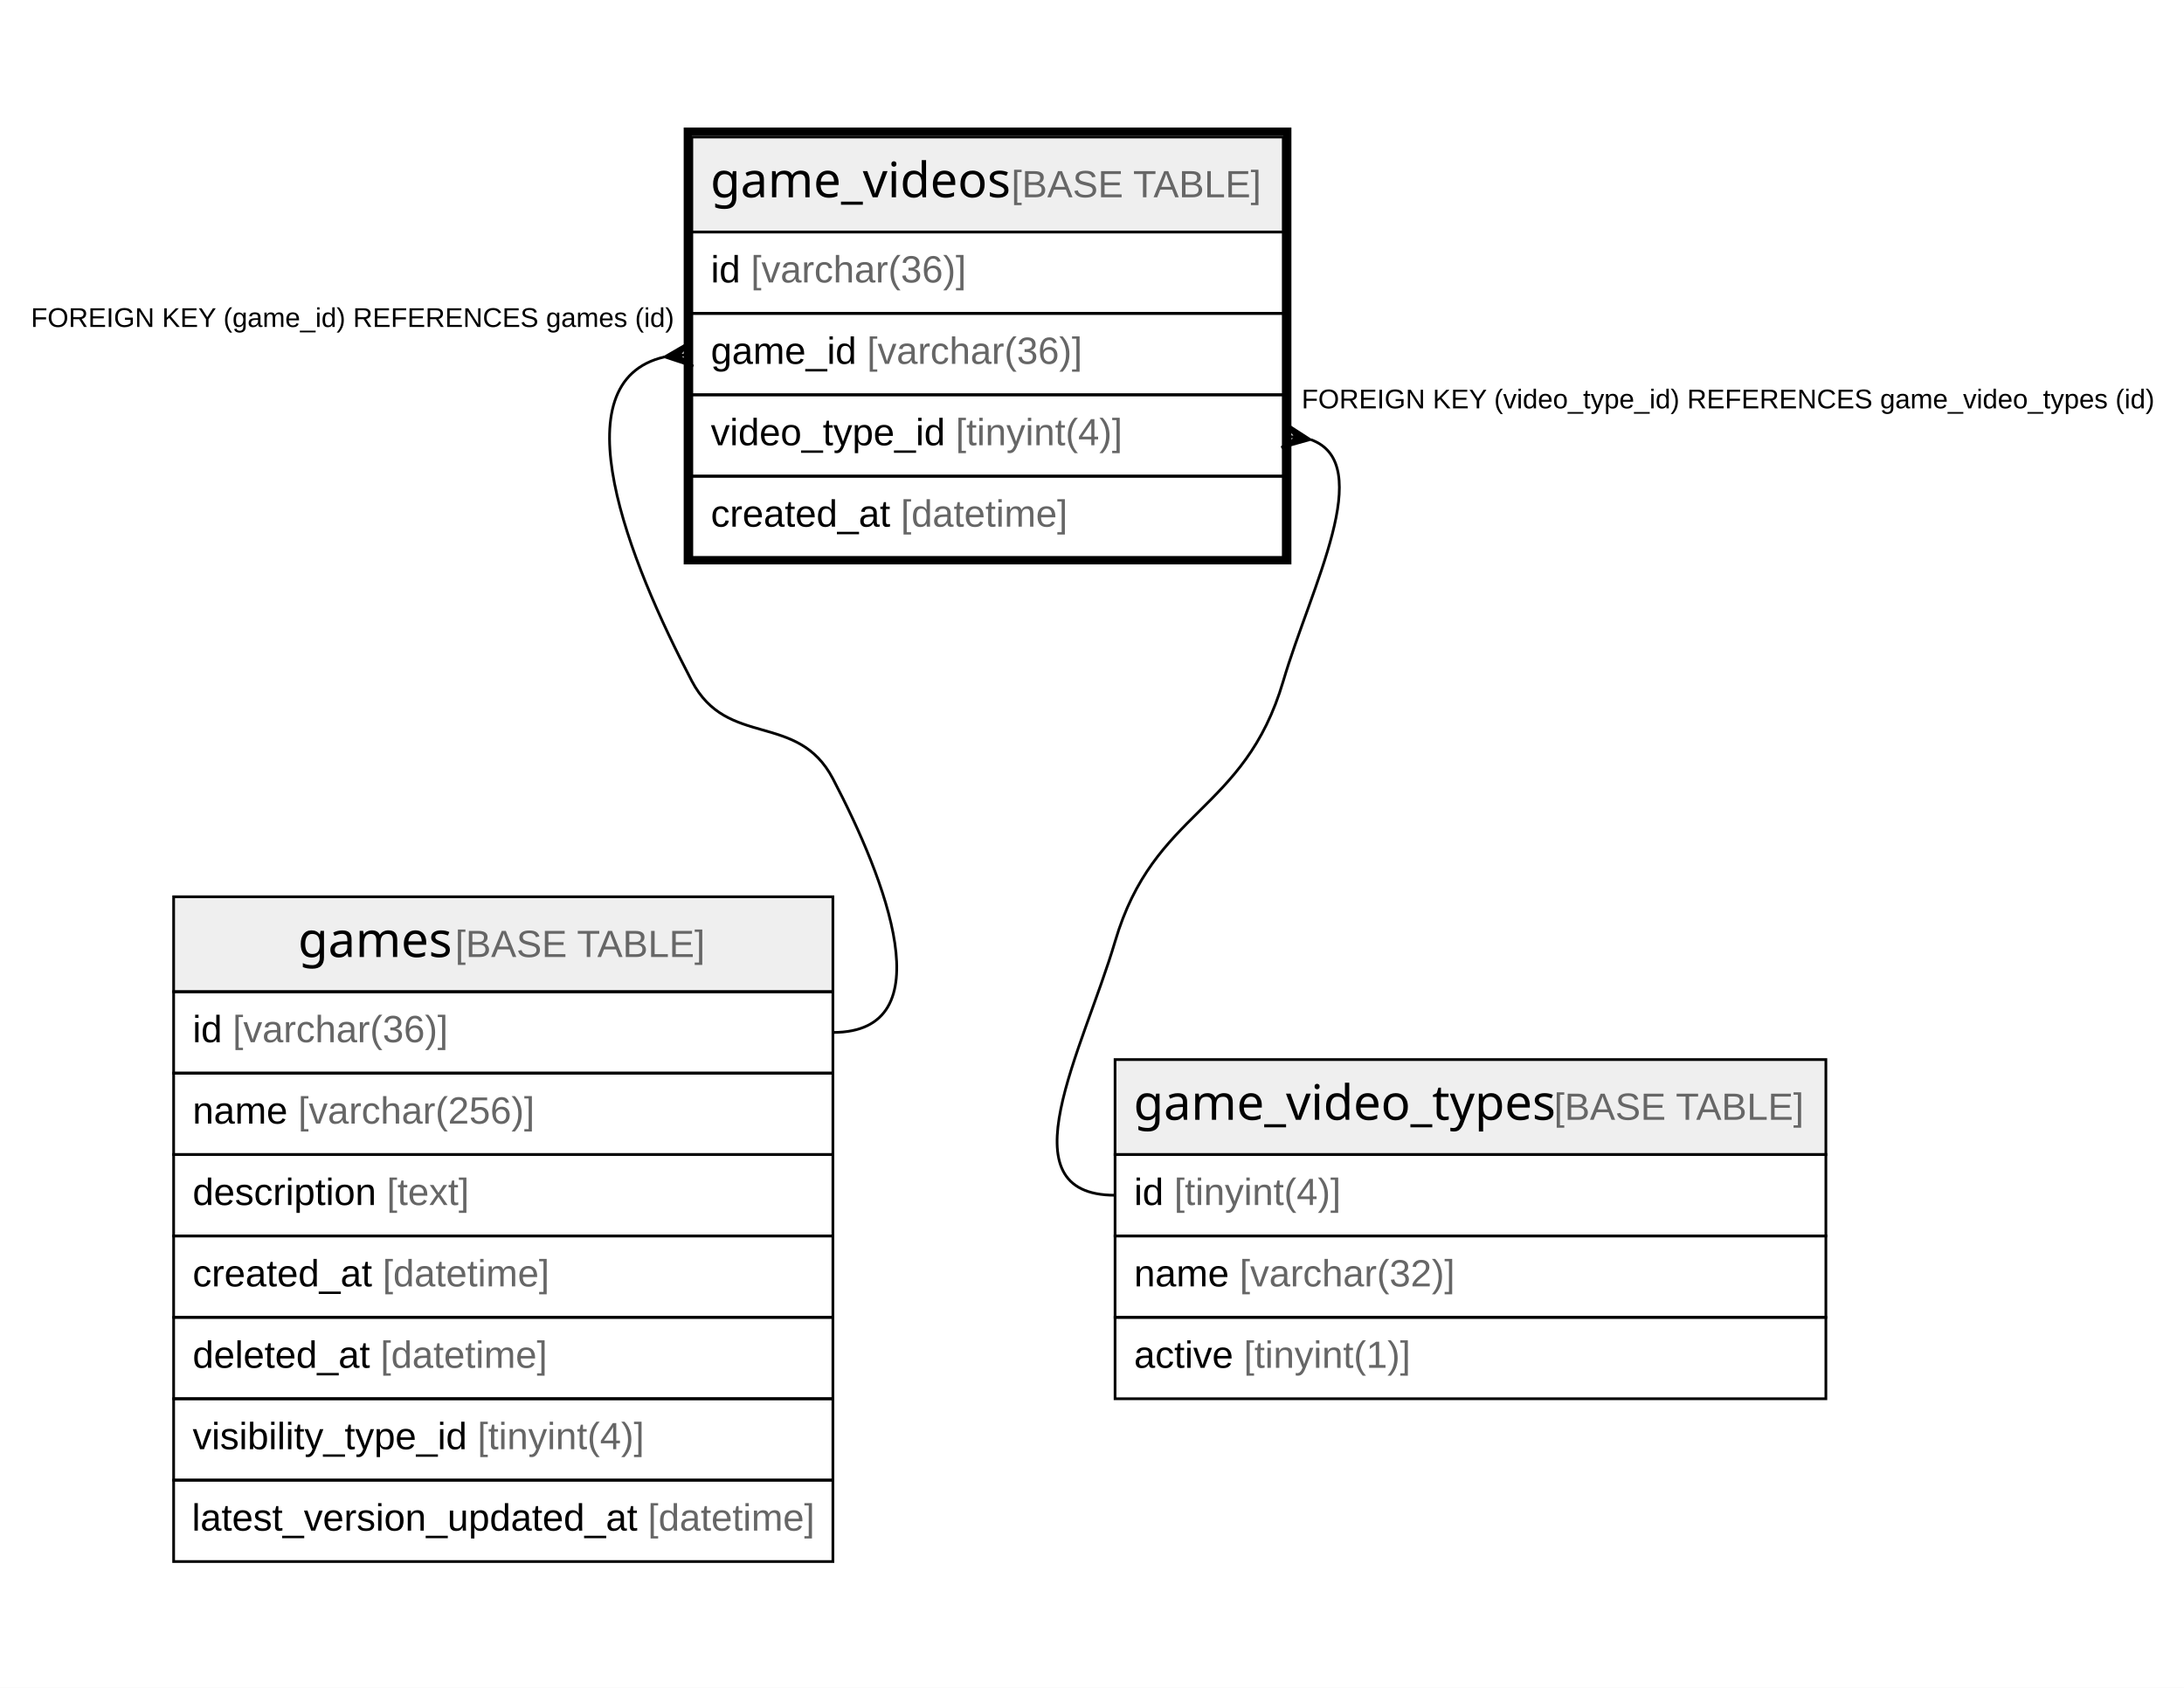
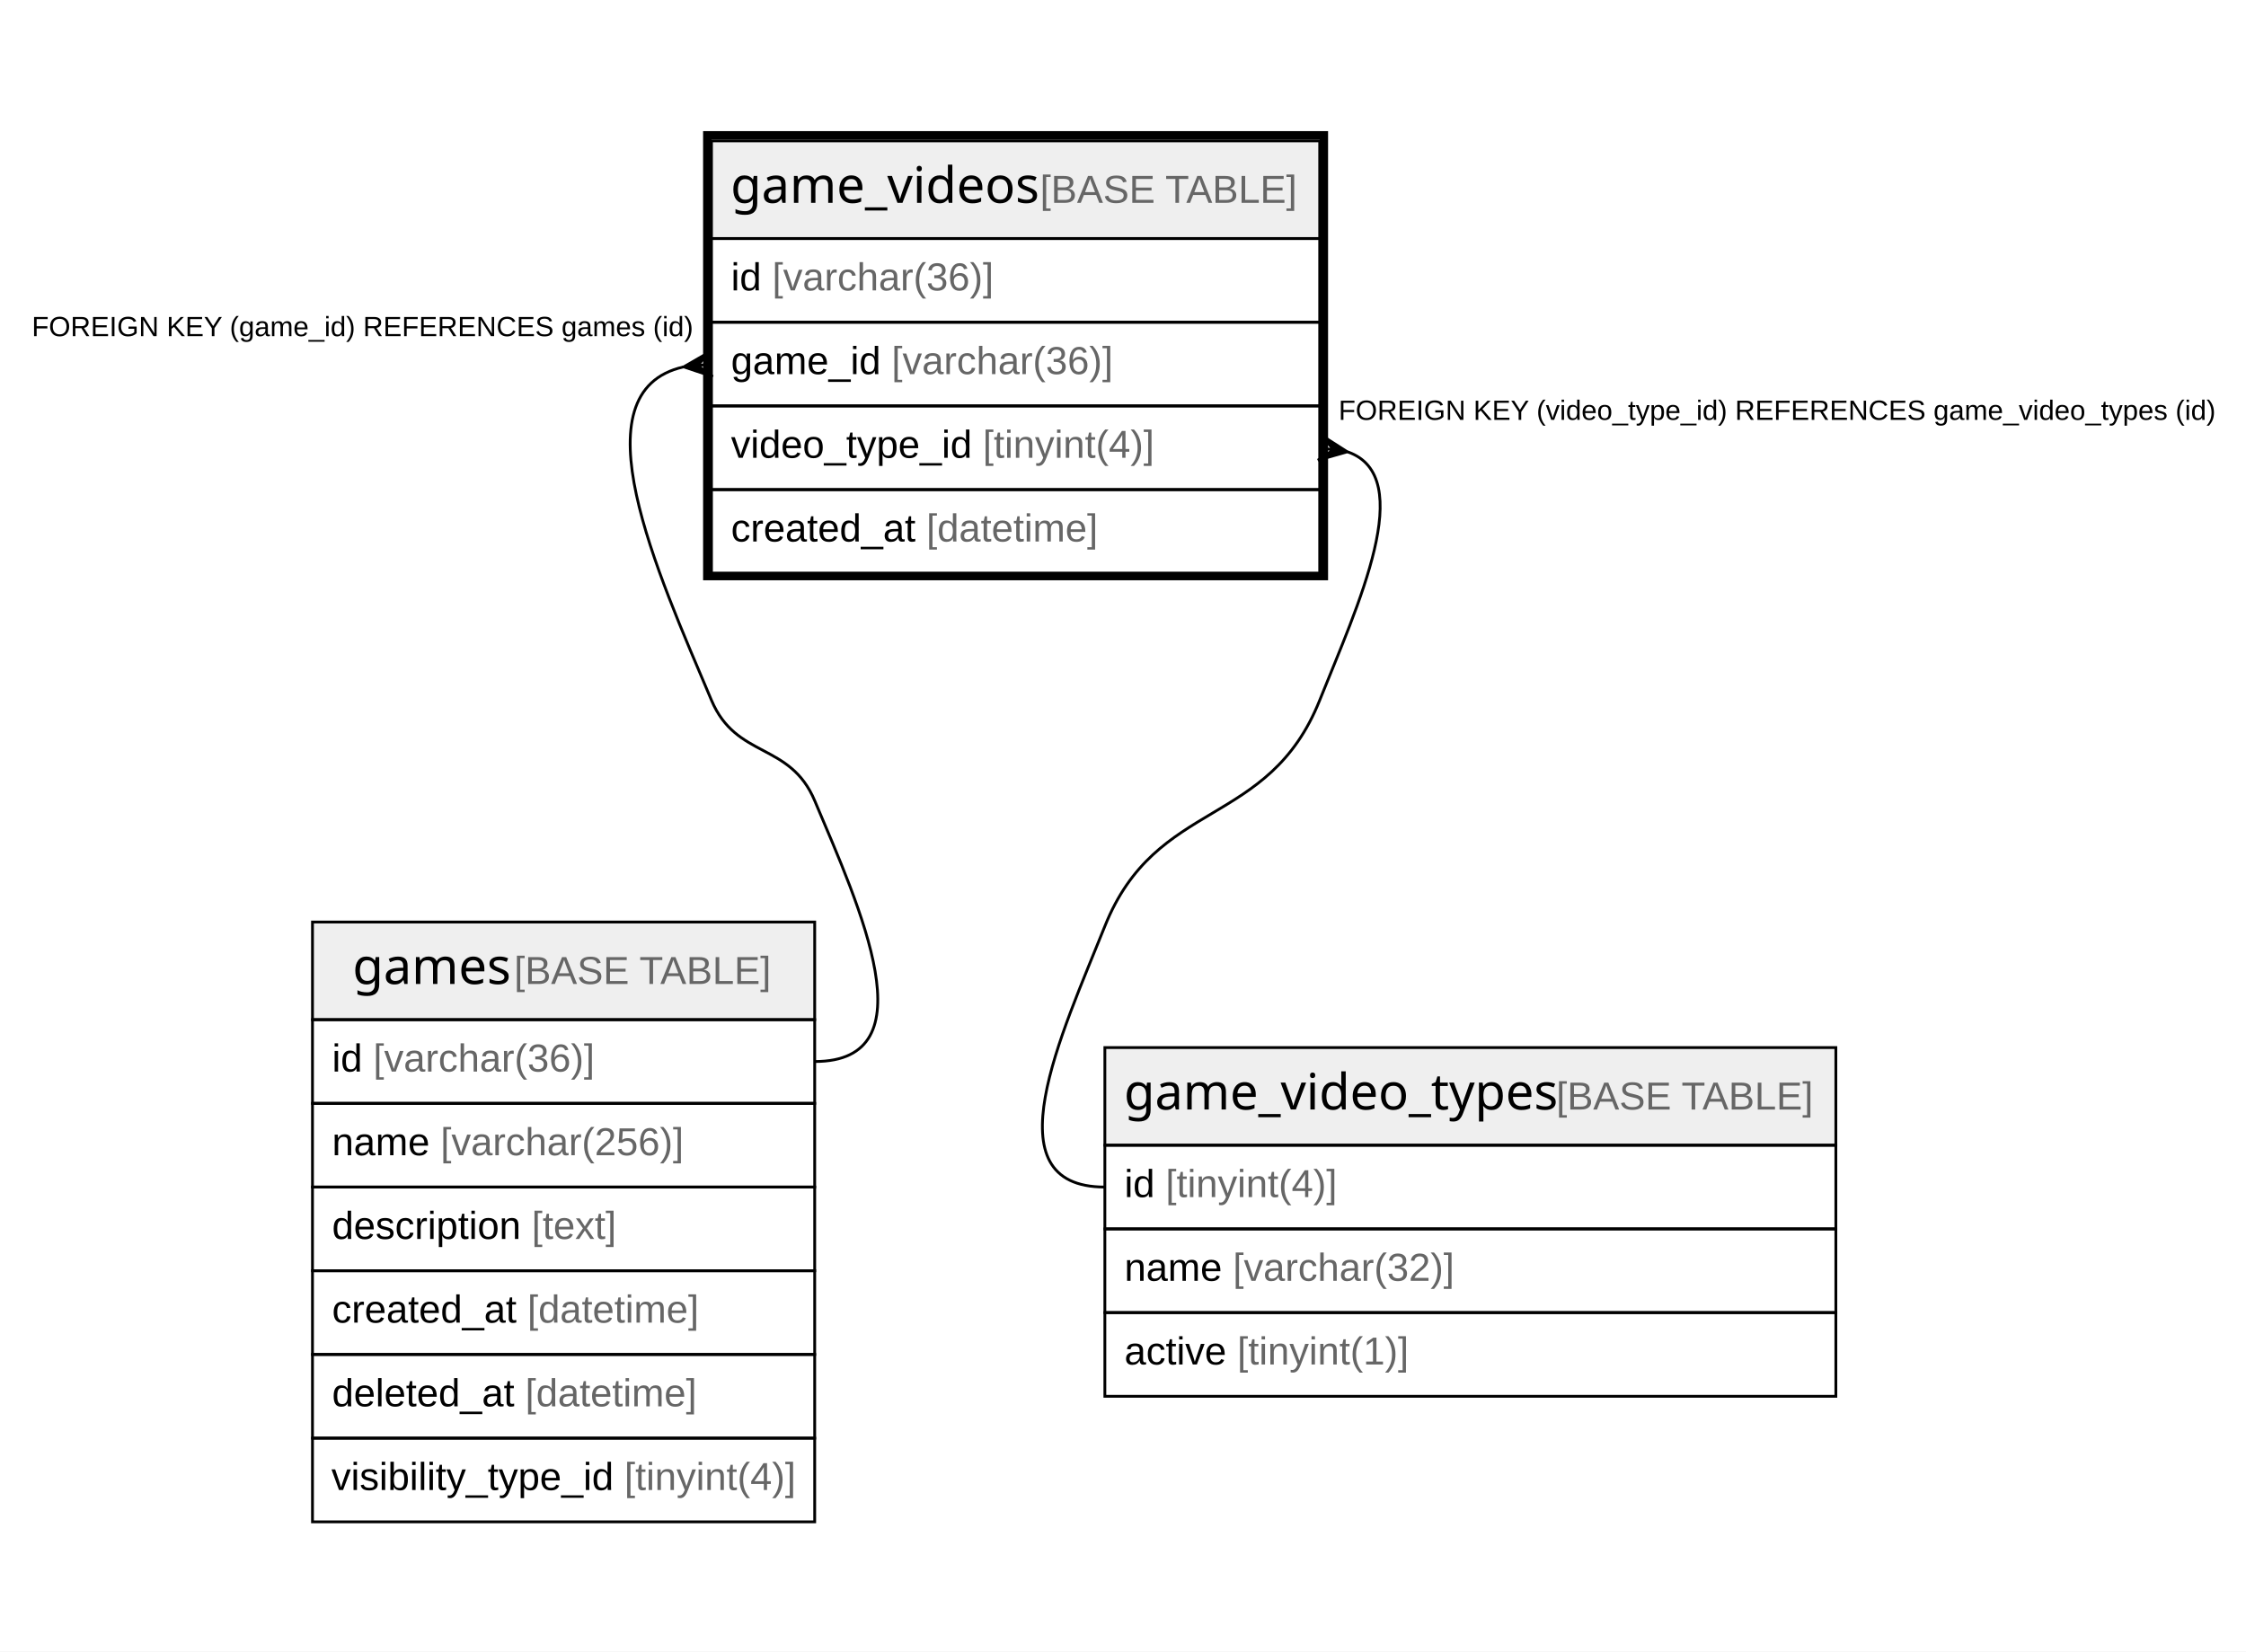
- <svg xmlns="http://www.w3.org/2000/svg" width="805pt" height="622pt" viewBox="0.00 0.00 805.00 622.00">
-   <g id="graph0" class="graph" transform="scale(1 1) rotate(0) translate(4 618)">
-     <polygon fill="#ffffff" stroke="transparent" points="-4,4 -4,-618 801,-618 801,4 -4,4" />
+ <svg xmlns="http://www.w3.org/2000/svg" width="805pt" height="592pt" viewBox="0.00 0.00 805.00 592.00">
+   <g id="graph0" class="graph" transform="scale(1 1) rotate(0) translate(4 588)">
+     <polygon fill="#ffffff" stroke="transparent" points="-4,4 -4,-588 801,-588 801,4 -4,4" />
    <g id="node1" class="node">
-       <polygon fill="#efefef" stroke="transparent" points="251,-532.5 251,-567.5 469,-567.5 469,-532.5 251,-532.5" />
-       <polygon fill="none" stroke="#000000" points="251,-532.5 251,-567.5 469,-567.5 469,-532.5 251,-532.5" />
-       <text text-anchor="start" x="257.858" y="-545.3" font-family="Arial Bold" font-size="18.00" fill="#000000">game_videos</text>
-       <text text-anchor="start" x="364.888" y="-545.3" font-family="Arial" font-size="14.00" fill="#000000"> </text>
-       <text text-anchor="start" x="368.779" y="-545.3" font-family="Arial" font-size="14.00" fill="#666666">[BASE TABLE]</text>
-       <polygon fill="none" stroke="#000000" points="251,-502.5 251,-532.5 469,-532.5 469,-502.5 251,-502.5" />
-       <text text-anchor="start" x="258" y="-513.9" font-family="Arial" font-size="14.00" fill="#000000">id </text>
-       <text text-anchor="start" x="272.78" y="-513.9" font-family="Arial" font-size="14.00" fill="#666666">[varchar(36)]</text>
+       <polygon fill="#efefef" stroke="transparent" points="251,-502.5 251,-537.5 469,-537.5 469,-502.5 251,-502.5" />
+       <polygon fill="none" stroke="#000000" points="251,-502.5 251,-537.5 469,-537.5 469,-502.5 251,-502.5" />
+       <text text-anchor="start" x="257.858" y="-515.3" font-family="Arial Bold" font-size="18.00" fill="#000000">game_videos</text>
+       <text text-anchor="start" x="364.888" y="-515.3" font-family="Arial" font-size="14.00" fill="#000000"> </text>
+       <text text-anchor="start" x="368.779" y="-515.3" font-family="Arial" font-size="14.00" fill="#666666">[BASE TABLE]</text>
      <polygon fill="none" stroke="#000000" points="251,-472.5 251,-502.5 469,-502.5 469,-472.5 251,-472.5" />
-       <text text-anchor="start" x="258" y="-483.9" font-family="Arial" font-size="14.00" fill="#000000">game_id </text>
-       <text text-anchor="start" x="315.571" y="-483.9" font-family="Arial" font-size="14.00" fill="#666666">[varchar(36)]</text>
+       <text text-anchor="start" x="258" y="-483.9" font-family="Arial" font-size="14.00" fill="#000000">id </text>
+       <text text-anchor="start" x="272.78" y="-483.9" font-family="Arial" font-size="14.00" fill="#666666">[varchar(36)]</text>
      <polygon fill="none" stroke="#000000" points="251,-442.5 251,-472.5 469,-472.5 469,-442.5 251,-442.5" />
-       <text text-anchor="start" x="258" y="-453.9" font-family="Arial" font-size="14.00" fill="#000000">video_type_id </text>
-       <text text-anchor="start" x="348.255" y="-453.9" font-family="Arial" font-size="14.00" fill="#666666">[tinyint(4)]</text>
+       <text text-anchor="start" x="258" y="-453.9" font-family="Arial" font-size="14.00" fill="#000000">game_id </text>
+       <text text-anchor="start" x="315.571" y="-453.9" font-family="Arial" font-size="14.00" fill="#666666">[varchar(36)]</text>
      <polygon fill="none" stroke="#000000" points="251,-412.5 251,-442.5 469,-442.5 469,-412.5 251,-412.5" />
-       <text text-anchor="start" x="258" y="-423.9" font-family="Arial" font-size="14.00" fill="#000000">created_at </text>
-       <text text-anchor="start" x="328.028" y="-423.9" font-family="Arial" font-size="14.00" fill="#666666">[datetime]</text>
-       <polygon fill="none" stroke="#000000" stroke-width="3" points="249.5,-411.5 249.5,-569.5 470.5,-569.5 470.5,-411.5 249.5,-411.5" />
+       <text text-anchor="start" x="258" y="-423.9" font-family="Arial" font-size="14.00" fill="#000000">video_type_id </text>
+       <text text-anchor="start" x="348.255" y="-423.9" font-family="Arial" font-size="14.00" fill="#666666">[tinyint(4)]</text>
+       <polygon fill="none" stroke="#000000" points="251,-382.5 251,-412.5 469,-412.5 469,-382.5 251,-382.5" />
+       <text text-anchor="start" x="258" y="-393.9" font-family="Arial" font-size="14.00" fill="#000000">created_at </text>
+       <text text-anchor="start" x="328.028" y="-393.9" font-family="Arial" font-size="14.00" fill="#666666">[datetime]</text>
+       <polygon fill="none" stroke="#000000" stroke-width="3" points="249.5,-381.5 249.5,-539.5 470.5,-539.5 470.5,-381.5 249.5,-381.5" />
    </g>
    <g id="node2" class="node">
-       <polygon fill="#efefef" stroke="transparent" points="60,-252.5 60,-287.5 303,-287.5 303,-252.5 60,-252.5" />
-       <polygon fill="none" stroke="#000000" points="60,-252.5 60,-287.5 303,-287.5 303,-252.5 60,-252.5" />
-       <text text-anchor="start" x="105.868" y="-265.3" font-family="Arial Bold" font-size="18.00" fill="#000000">games</text>
-       <text text-anchor="start" x="159.879" y="-265.3" font-family="Arial" font-size="14.00" fill="#000000"> </text>
-       <text text-anchor="start" x="163.769" y="-265.3" font-family="Arial" font-size="14.00" fill="#666666">[BASE TABLE]</text>
-       <polygon fill="none" stroke="#000000" points="60,-222.5 60,-252.5 303,-252.5 303,-222.5 60,-222.5" />
-       <text text-anchor="start" x="67" y="-233.9" font-family="Arial" font-size="14.00" fill="#000000">id </text>
-       <text text-anchor="start" x="81.78" y="-233.9" font-family="Arial" font-size="14.00" fill="#666666">[varchar(36)]</text>
-       <polygon fill="none" stroke="#000000" points="60,-192.5 60,-222.5 303,-222.5 303,-192.5 60,-192.5" />
-       <text text-anchor="start" x="67" y="-203.9" font-family="Arial" font-size="14.00" fill="#000000">name </text>
-       <text text-anchor="start" x="105.899" y="-203.9" font-family="Arial" font-size="14.00" fill="#666666">[varchar(256)]</text>
-       <polygon fill="none" stroke="#000000" points="60,-162.5 60,-192.5 303,-192.5 303,-162.5 60,-162.5" />
-       <text text-anchor="start" x="67" y="-173.9" font-family="Arial" font-size="14.00" fill="#000000">description </text>
-       <text text-anchor="start" x="138.568" y="-173.9" font-family="Arial" font-size="14.00" fill="#666666">[text]</text>
-       <polygon fill="none" stroke="#000000" points="60,-132.5 60,-162.5 303,-162.5 303,-132.5 60,-132.5" />
-       <text text-anchor="start" x="67" y="-143.9" font-family="Arial" font-size="14.00" fill="#000000">created_at </text>
-       <text text-anchor="start" x="137.028" y="-143.9" font-family="Arial" font-size="14.00" fill="#666666">[datetime]</text>
-       <polygon fill="none" stroke="#000000" points="60,-102.5 60,-132.5 303,-132.5 303,-102.5 60,-102.5" />
-       <text text-anchor="start" x="67" y="-113.9" font-family="Arial" font-size="14.00" fill="#000000">deleted_at </text>
-       <text text-anchor="start" x="136.257" y="-113.9" font-family="Arial" font-size="14.00" fill="#666666">[datetime]</text>
-       <polygon fill="none" stroke="#000000" points="60,-72.5 60,-102.5 303,-102.5 303,-72.5 60,-72.5" />
-       <text text-anchor="start" x="67" y="-83.9" font-family="Arial" font-size="14.00" fill="#000000">visibility_type_id </text>
-       <text text-anchor="start" x="172.007" y="-83.9" font-family="Arial" font-size="14.00" fill="#666666">[tinyint(4)]</text>
-       <polygon fill="none" stroke="#000000" points="60,-42.5 60,-72.5 303,-72.5 303,-42.5 60,-42.5" />
-       <text text-anchor="start" x="66.737" y="-53.9" font-family="Arial" font-size="14.00" fill="#000000">latest_version_updated_at </text>
-       <text text-anchor="start" x="234.803" y="-53.9" font-family="Arial" font-size="14.00" fill="#666666">[datetime]</text>
+       <polygon fill="#efefef" stroke="transparent" points="108,-222.5 108,-257.5 288,-257.5 288,-222.5 108,-222.5" />
+       <polygon fill="none" stroke="#000000" points="108,-222.5 108,-257.5 288,-257.5 288,-222.5 108,-222.5" />
+       <text text-anchor="start" x="122.368" y="-235.3" font-family="Arial Bold" font-size="18.00" fill="#000000">games</text>
+       <text text-anchor="start" x="176.379" y="-235.3" font-family="Arial" font-size="14.00" fill="#000000"> </text>
+       <text text-anchor="start" x="180.269" y="-235.3" font-family="Arial" font-size="14.00" fill="#666666">[BASE TABLE]</text>
+       <polygon fill="none" stroke="#000000" points="108,-192.5 108,-222.5 288,-222.5 288,-192.5 108,-192.5" />
+       <text text-anchor="start" x="115" y="-203.9" font-family="Arial" font-size="14.00" fill="#000000">id </text>
+       <text text-anchor="start" x="129.78" y="-203.9" font-family="Arial" font-size="14.00" fill="#666666">[varchar(36)]</text>
+       <polygon fill="none" stroke="#000000" points="108,-162.5 108,-192.5 288,-192.5 288,-162.5 108,-162.5" />
+       <text text-anchor="start" x="115" y="-173.9" font-family="Arial" font-size="14.00" fill="#000000">name </text>
+       <text text-anchor="start" x="153.899" y="-173.9" font-family="Arial" font-size="14.00" fill="#666666">[varchar(256)]</text>
+       <polygon fill="none" stroke="#000000" points="108,-132.5 108,-162.5 288,-162.5 288,-132.5 108,-132.5" />
+       <text text-anchor="start" x="115" y="-143.9" font-family="Arial" font-size="14.00" fill="#000000">description </text>
+       <text text-anchor="start" x="186.568" y="-143.9" font-family="Arial" font-size="14.00" fill="#666666">[text]</text>
+       <polygon fill="none" stroke="#000000" points="108,-102.5 108,-132.5 288,-132.5 288,-102.5 108,-102.5" />
+       <text text-anchor="start" x="115" y="-113.9" font-family="Arial" font-size="14.00" fill="#000000">created_at </text>
+       <text text-anchor="start" x="185.028" y="-113.9" font-family="Arial" font-size="14.00" fill="#666666">[datetime]</text>
+       <polygon fill="none" stroke="#000000" points="108,-72.5 108,-102.5 288,-102.5 288,-72.5 108,-72.5" />
+       <text text-anchor="start" x="115" y="-83.9" font-family="Arial" font-size="14.00" fill="#000000">deleted_at </text>
+       <text text-anchor="start" x="184.257" y="-83.9" font-family="Arial" font-size="14.00" fill="#666666">[datetime]</text>
+       <polygon fill="none" stroke="#000000" points="108,-42.5 108,-72.5 288,-72.5 288,-42.5 108,-42.5" />
+       <text text-anchor="start" x="114.774" y="-53.9" font-family="Arial" font-size="14.00" fill="#000000">visibility_type_id </text>
+       <text text-anchor="start" x="219.781" y="-53.9" font-family="Arial" font-size="14.00" fill="#666666">[tinyint(4)]</text>
    </g>
    <g id="edge1" class="edge">
-       <path fill="none" stroke="#000000" d="M240.893,-486.451C201.461,-477.352 227.892,-411.103 251,-367 264.046,-342.101 289.954,-355.899 303,-331 322.286,-294.191 344.556,-237.5 303,-237.5" />
-       <polygon fill="#000000" stroke="#000000" points="241.054,-486.467 250.535,-491.976 246.027,-486.984 251,-487.5 251,-487.5 251,-487.5 246.027,-486.984 251.465,-483.024 241.054,-486.467 241.054,-486.467" />
-       <text text-anchor="start" x="7.386" y="-497.5" font-family="Arial" font-size="10.00" fill="#000000">FOREIGN KEY (game_id) REFERENCES games (id)</text>
+       <path fill="none" stroke="#000000" d="M240.949,-456.477C201.987,-447.601 231.632,-382.868 251,-337 259.925,-315.863 279.075,-322.137 288,-301 304.165,-262.717 329.556,-207.5 288,-207.5" />
+       <polygon fill="#000000" stroke="#000000" points="241.051,-456.487 250.544,-461.977 246.026,-456.994 251,-457.5 251,-457.5 251,-457.5 246.026,-456.994 251.456,-453.023 241.051,-456.487 241.051,-456.487" />
+       <text text-anchor="start" x="7.386" y="-467.5" font-family="Arial" font-size="10.00" fill="#000000">FOREIGN KEY (game_id) REFERENCES games (id)</text>
    </g>
    <g id="node3" class="node">
-       <polygon fill="#efefef" stroke="transparent" points="407,-192.5 407,-227.5 669,-227.5 669,-192.5 407,-192.5" />
-       <polygon fill="none" stroke="#000000" points="407,-192.5 407,-227.5 669,-227.5 669,-192.5 407,-192.5" />
-       <text text-anchor="start" x="413.848" y="-205.3" font-family="Arial Bold" font-size="18.00" fill="#000000">game_video_types</text>
-       <text text-anchor="start" x="564.898" y="-205.3" font-family="Arial" font-size="14.00" fill="#000000"> </text>
-       <text text-anchor="start" x="568.789" y="-205.3" font-family="Arial" font-size="14.00" fill="#666666">[BASE TABLE]</text>
-       <polygon fill="none" stroke="#000000" points="407,-162.5 407,-192.5 669,-192.5 669,-162.5 407,-162.5" />
-       <text text-anchor="start" x="414" y="-173.9" font-family="Arial" font-size="14.00" fill="#000000">id </text>
-       <text text-anchor="start" x="428.78" y="-173.9" font-family="Arial" font-size="14.00" fill="#666666">[tinyint(4)]</text>
-       <polygon fill="none" stroke="#000000" points="407,-132.5 407,-162.5 669,-162.5 669,-132.5 407,-132.5" />
-       <text text-anchor="start" x="414" y="-143.9" font-family="Arial" font-size="14.00" fill="#000000">name </text>
-       <text text-anchor="start" x="452.899" y="-143.9" font-family="Arial" font-size="14.00" fill="#666666">[varchar(32)]</text>
-       <polygon fill="none" stroke="#000000" points="407,-102.5 407,-132.5 669,-132.5 669,-102.5 407,-102.5" />
-       <text text-anchor="start" x="414" y="-113.9" font-family="Arial" font-size="14.00" fill="#000000">active </text>
-       <text text-anchor="start" x="454.453" y="-113.9" font-family="Arial" font-size="14.00" fill="#666666">[tinyint(1)]</text>
+       <polygon fill="#efefef" stroke="transparent" points="392,-177.5 392,-212.5 654,-212.5 654,-177.5 392,-177.5" />
+       <polygon fill="none" stroke="#000000" points="392,-177.5 392,-212.5 654,-212.5 654,-177.5 392,-177.5" />
+       <text text-anchor="start" x="398.848" y="-190.3" font-family="Arial Bold" font-size="18.00" fill="#000000">game_video_types</text>
+       <text text-anchor="start" x="549.898" y="-190.3" font-family="Arial" font-size="14.00" fill="#000000"> </text>
+       <text text-anchor="start" x="553.789" y="-190.3" font-family="Arial" font-size="14.00" fill="#666666">[BASE TABLE]</text>
+       <polygon fill="none" stroke="#000000" points="392,-147.5 392,-177.5 654,-177.5 654,-147.5 392,-147.5" />
+       <text text-anchor="start" x="399" y="-158.9" font-family="Arial" font-size="14.00" fill="#000000">id </text>
+       <text text-anchor="start" x="413.78" y="-158.9" font-family="Arial" font-size="14.00" fill="#666666">[tinyint(4)]</text>
+       <polygon fill="none" stroke="#000000" points="392,-117.5 392,-147.5 654,-147.5 654,-117.5 392,-117.5" />
+       <text text-anchor="start" x="399" y="-128.9" font-family="Arial" font-size="14.00" fill="#000000">name </text>
+       <text text-anchor="start" x="437.899" y="-128.9" font-family="Arial" font-size="14.00" fill="#666666">[varchar(32)]</text>
+       <polygon fill="none" stroke="#000000" points="392,-87.5 392,-117.5 654,-117.5 654,-87.5 392,-87.5" />
+       <text text-anchor="start" x="399" y="-98.9" font-family="Arial" font-size="14.00" fill="#000000">active </text>
+       <text text-anchor="start" x="439.453" y="-98.9" font-family="Arial" font-size="14.00" fill="#666666">[tinyint(1)]</text>
    </g>
    <g id="edge2" class="edge">
-       <path fill="none" stroke="#000000" d="M479.209,-455.962C503.543,-447.091 479.22,-401.662 469,-367 454.636,-318.282 421.364,-319.718 407,-271 395.248,-231.141 365.444,-177.5 407,-177.5" />
-       <polygon fill="#000000" stroke="#000000" points="478.888,-456.01 468.329,-453.05 473.944,-456.755 469,-457.5 469,-457.5 469,-457.5 473.944,-456.755 469.671,-461.95 478.888,-456.01 478.888,-456.01" />
-       <text text-anchor="start" x="475.757" y="-467.5" font-family="Arial" font-size="10.00" fill="#000000">FOREIGN KEY (video_type_id) REFERENCES game_video_types (id)</text>
+       <path fill="none" stroke="#000000" d="M478.98,-426.044C504.38,-417.27 482.464,-370.705 469,-337 450.574,-290.873 410.426,-302.127 392,-256 376.584,-217.41 350.444,-162.5 392,-162.5" />
+       <polygon fill="#000000" stroke="#000000" points="478.895,-426.056 468.35,-423.047 473.948,-426.778 469,-427.5 469,-427.5 469,-427.5 473.948,-426.778 469.65,-431.953 478.895,-426.056 478.895,-426.056" />
+       <text text-anchor="start" x="475.757" y="-437.5" font-family="Arial" font-size="10.00" fill="#000000">FOREIGN KEY (video_type_id) REFERENCES game_video_types (id)</text>
    </g>
  </g>
</svg>
